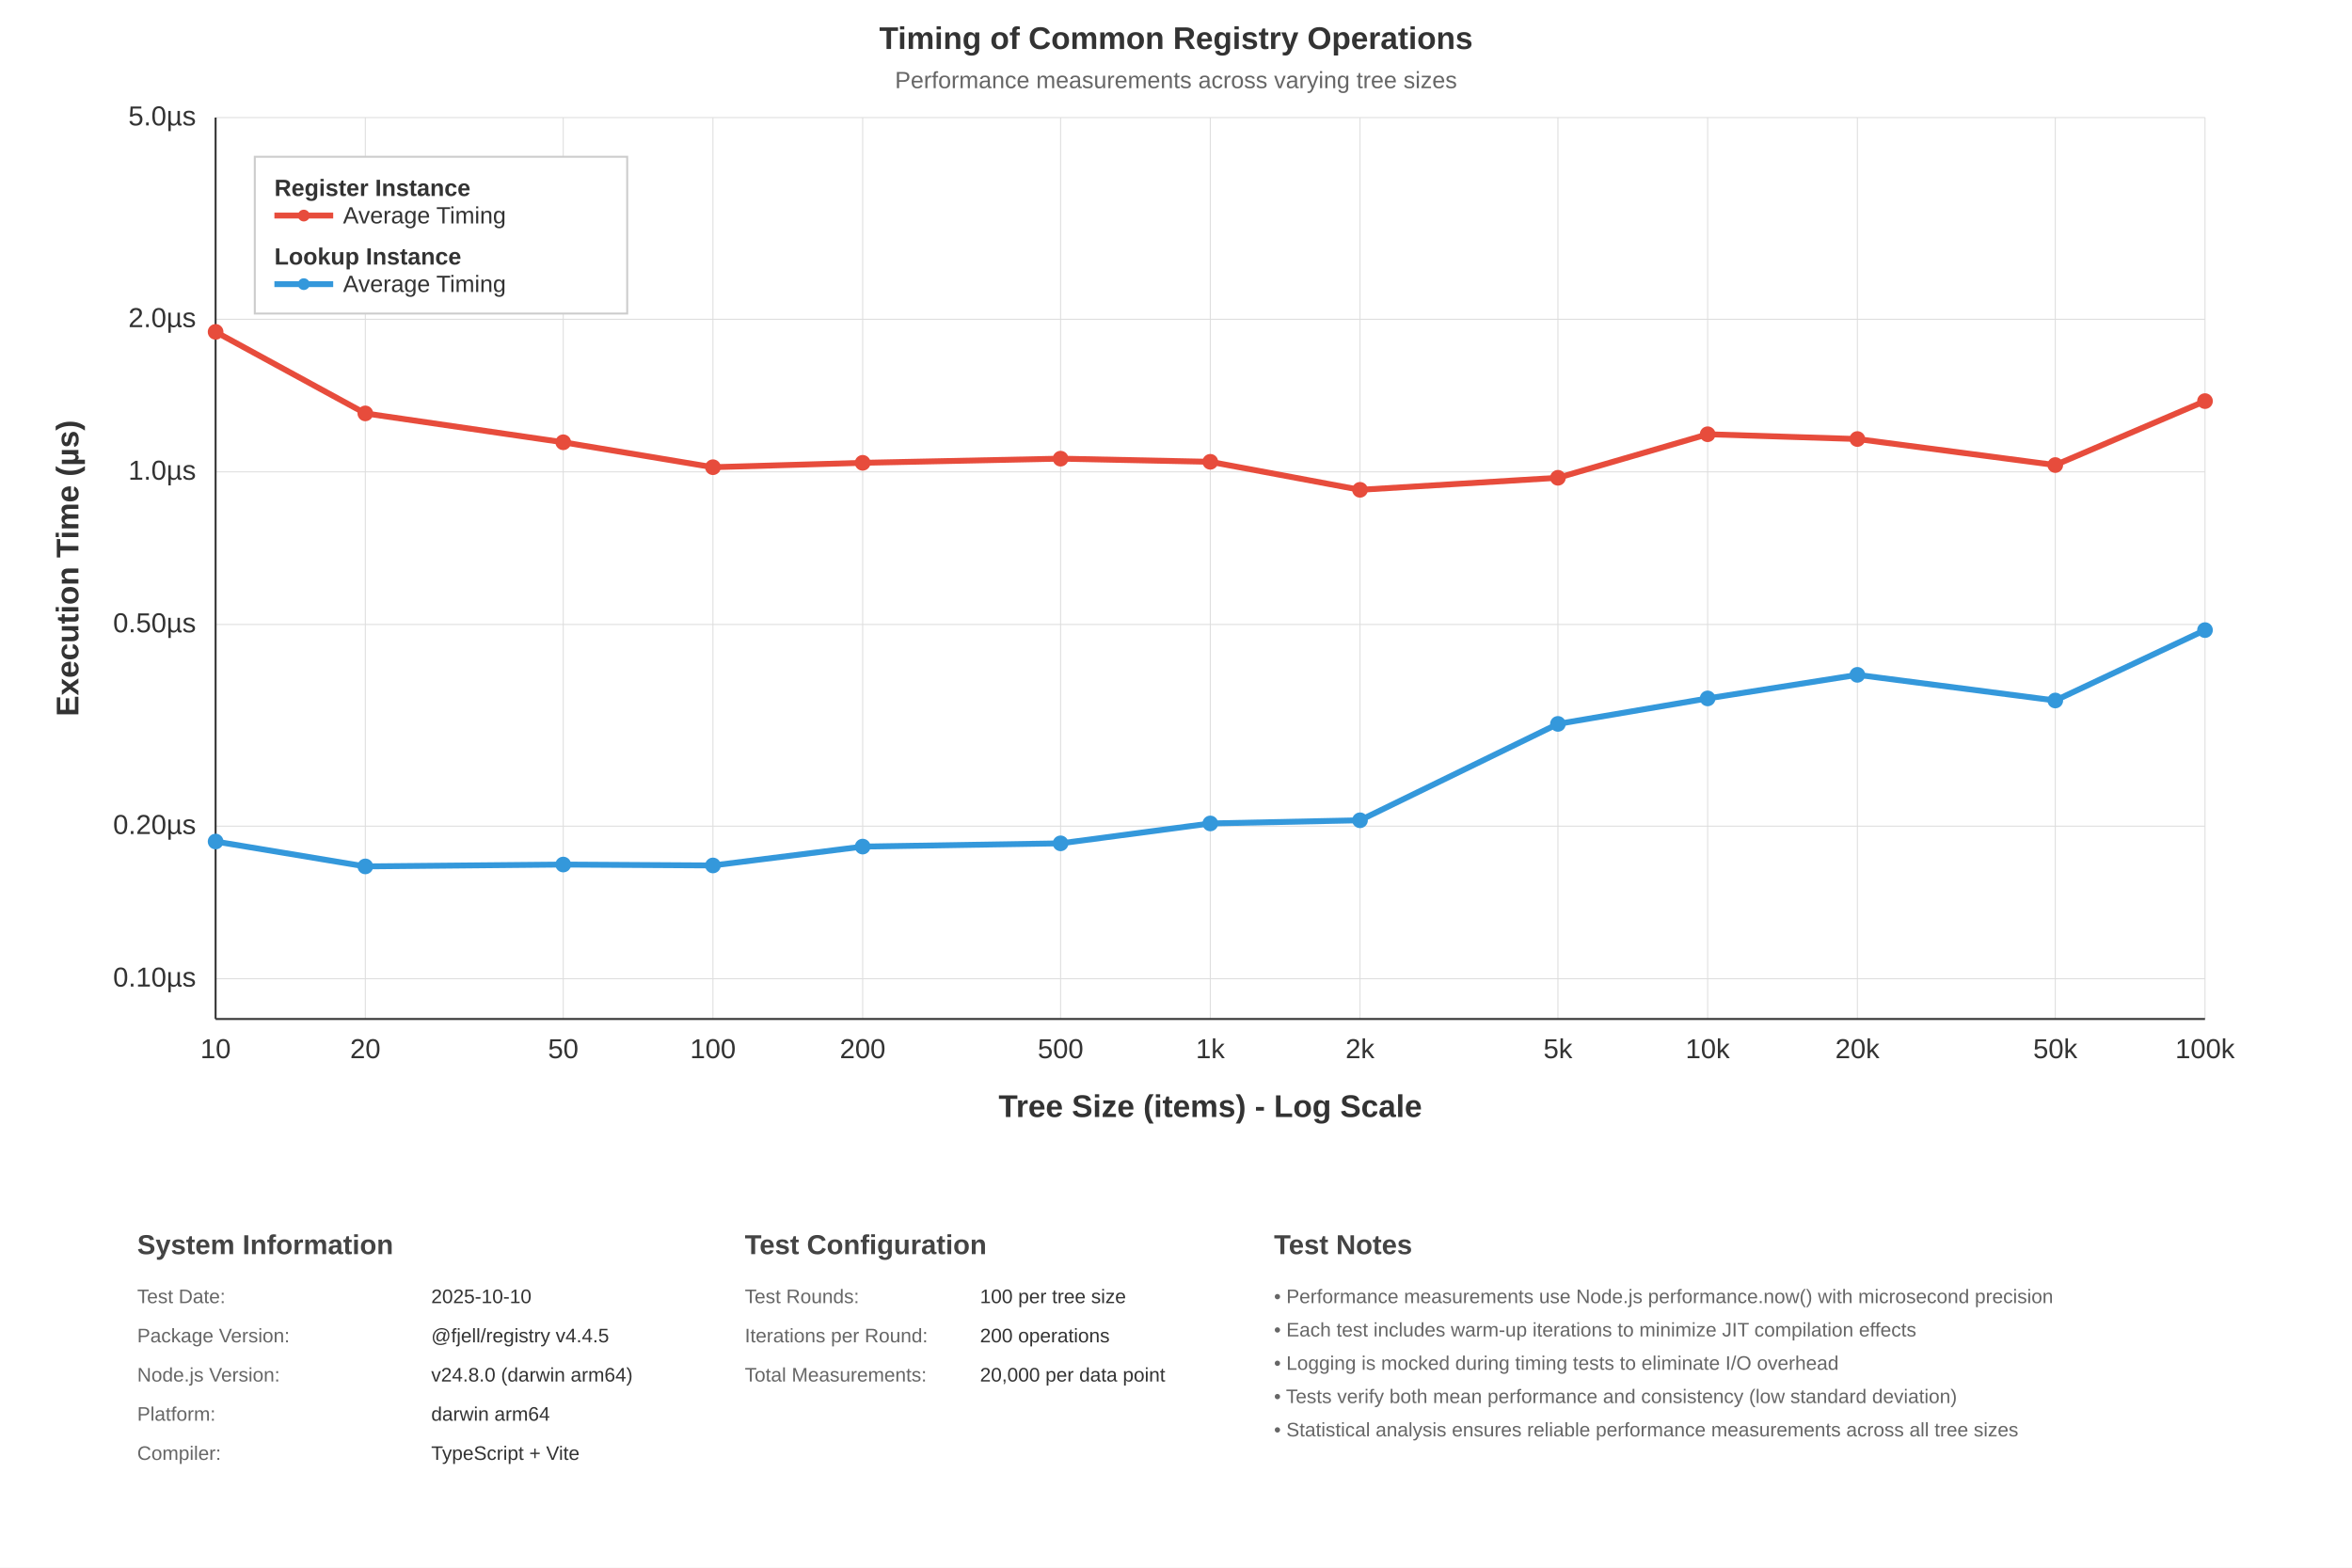
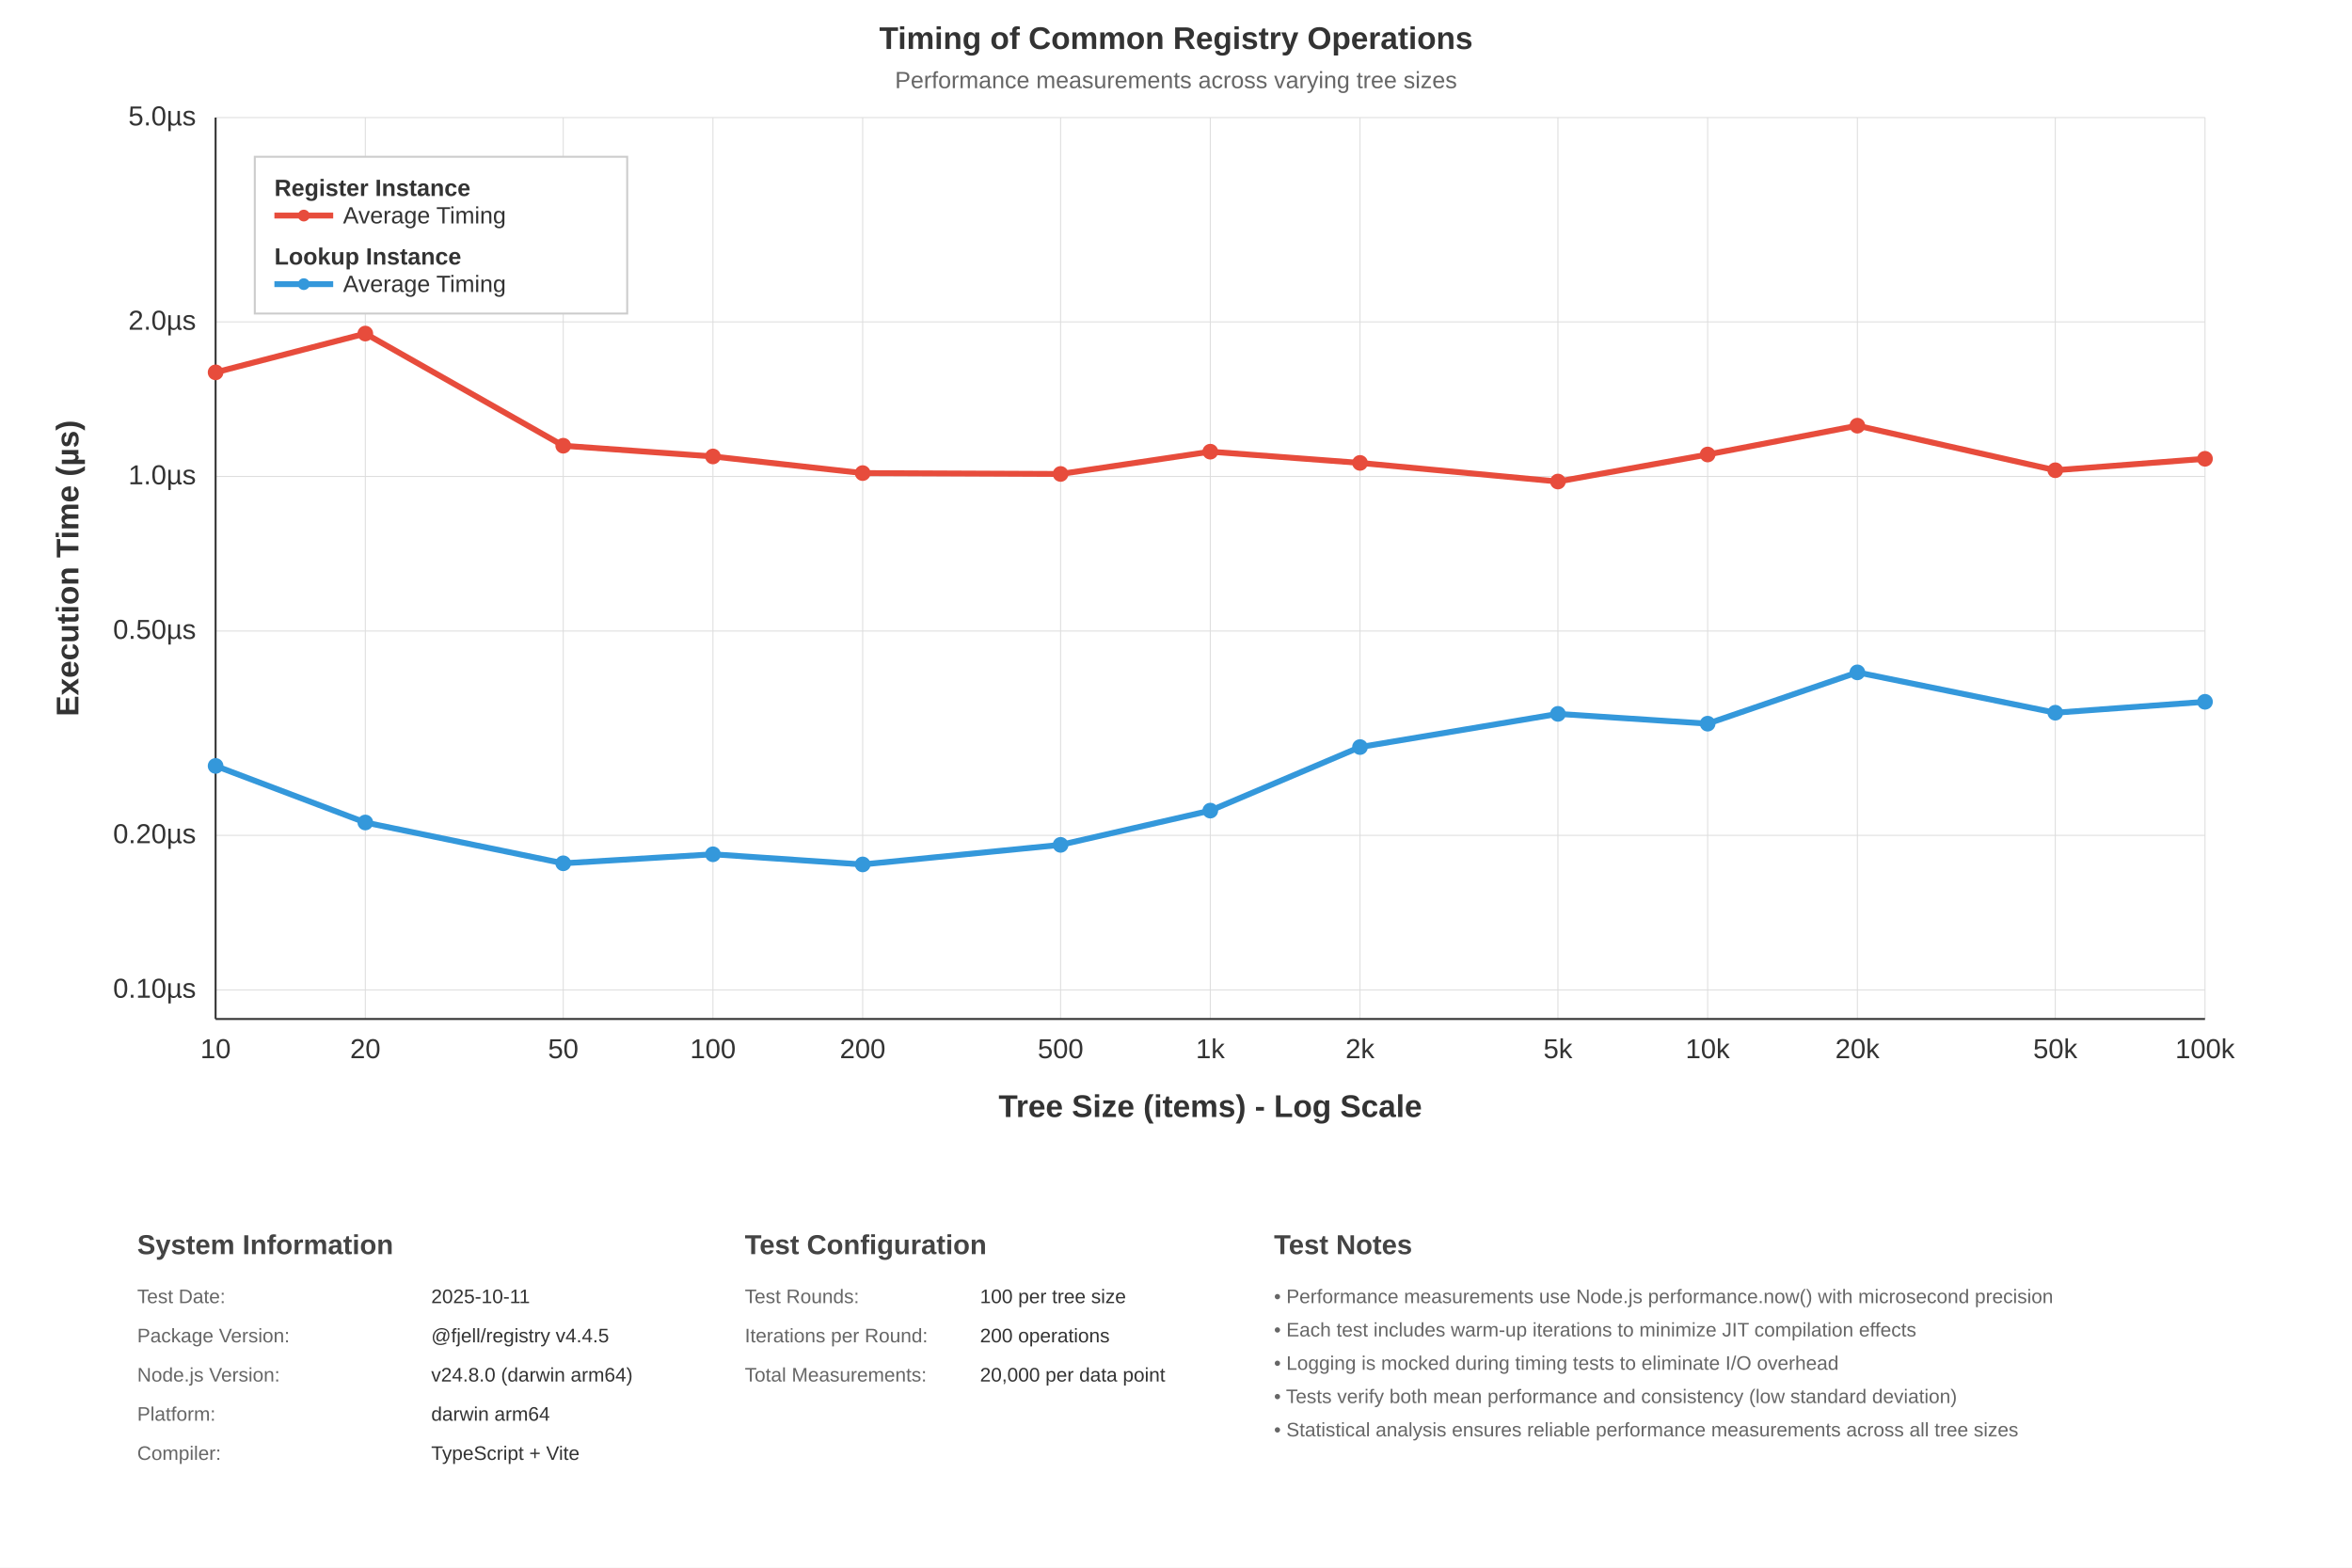
<svg xmlns="http://www.w3.org/2000/svg" width="1200" height="800">
  <style>
    .axis { stroke: #333; stroke-width: 1; }
    .grid { stroke: #ddd; stroke-width: 0.5; }
    .label { font-family: Arial, sans-serif; font-size: 14px; fill: #333; }
    .title { font-family: Arial, sans-serif; font-size: 16px; font-weight: bold; fill: #333; }
    .subtitle { font-family: Arial, sans-serif; font-size: 12px; fill: #666; }
    .register-mean { stroke: #e74c3c; stroke-width: 3; fill: none; }
    .lookup-mean { stroke: #3498db; stroke-width: 3; fill: none; }
    .register-band { fill: rgba(231, 76, 60, 0.2); stroke: #e74c3c; stroke-width: 1; }
    .lookup-band { fill: rgba(52, 152, 219, 0.2); stroke: #3498db; stroke-width: 1; }
    .register-dot { fill: #e74c3c; }
    .lookup-dot { fill: #3498db; }
    .legend { font-family: Arial, sans-serif; font-size: 12px; fill: #333; }
    .axis-title { font-family: Arial, sans-serif; font-size: 16px; font-weight: bold; fill: #333; }
    .metadata-title { font-family: Arial, sans-serif; font-size: 14px; font-weight: bold; fill: #333; }
    .metadata-section { font-family: Arial, sans-serif; font-size: 14px; font-weight: bold; fill: #444; }
    .metadata-label { font-family: Arial, sans-serif; font-size: 10px; fill: #666; }
    .metadata-value { font-family: Arial, sans-serif; font-size: 10px; fill: #333; }
  </style>
  <rect width="1200" height="800" fill="white" />
  <text x="600" y="25" text-anchor="middle" class="title">Timing of Common Registry Operations</text>
  <text x="600" y="45" text-anchor="middle" class="subtitle">Performance measurements across varying tree sizes</text>
  <g transform="translate(110,60)">
-     <line x1="0" y1="439.458" x2="1015" y2="439.458" class="grid" />
-     <text x="-10" y="443.458" text-anchor="end" class="label">0.10µs</text>
-     <line x1="0" y1="361.593" x2="1015" y2="361.593" class="grid" />
-     <text x="-10" y="365.593" text-anchor="end" class="label">0.20µs</text>
-     <line x1="0" y1="258.661" x2="1015" y2="258.661" class="grid" />
-     <text x="-10" y="262.661" text-anchor="end" class="label">0.50µs</text>
-     <line x1="0" y1="180.796" x2="1015" y2="180.796" class="grid" />
-     <text x="-10" y="184.796" text-anchor="end" class="label">1.0µs</text>
-     <line x1="0" y1="102.932" x2="1015" y2="102.932" class="grid" />
-     <text x="-10" y="106.932" text-anchor="end" class="label">2.0µs</text>
+     <line x1="0" y1="445.16" x2="1015" y2="445.16" class="grid" />
+     <text x="-10" y="449.16" text-anchor="end" class="label">0.10µs</text>
+     <line x1="0" y1="366.285" x2="1015" y2="366.285" class="grid" />
+     <text x="-10" y="370.285" text-anchor="end" class="label">0.20µs</text>
+     <line x1="0" y1="262.018" x2="1015" y2="262.018" class="grid" />
+     <text x="-10" y="266.018" text-anchor="end" class="label">0.50µs</text>
+     <line x1="0" y1="183.142" x2="1015" y2="183.142" class="grid" />
+     <text x="-10" y="187.142" text-anchor="end" class="label">1.0µs</text>
+     <line x1="0" y1="104.267" x2="1015" y2="104.267" class="grid" />
+     <text x="-10" y="108.267" text-anchor="end" class="label">2.0µs</text>
    <line x1="0" y1="0" x2="1015" y2="0" class="grid" />
    <text x="-10" y="4" text-anchor="end" class="label">5.0µs</text>
    <line x1="0" y1="0" x2="0" y2="460" class="grid" />
    <text x="0" y="480" text-anchor="middle" class="label">10</text>
    <line x1="76.386" y1="0" x2="76.386" y2="460" class="grid" />
    <text x="76.386" y="480" text-anchor="middle" class="label">20</text>
    <line x1="177.364" y1="0" x2="177.364" y2="460" class="grid" />
    <text x="177.364" y="480" text-anchor="middle" class="label">50</text>
    <line x1="253.75" y1="0" x2="253.75" y2="460" class="grid" />
    <text x="253.75" y="480" text-anchor="middle" class="label">100</text>
    <line x1="330.136" y1="0" x2="330.136" y2="460" class="grid" />
    <text x="330.136" y="480" text-anchor="middle" class="label">200</text>
    <line x1="431.114" y1="0" x2="431.114" y2="460" class="grid" />
    <text x="431.114" y="480" text-anchor="middle" class="label">500</text>
    <line x1="507.5" y1="0" x2="507.5" y2="460" class="grid" />
    <text x="507.5" y="480" text-anchor="middle" class="label">1k</text>
    <line x1="583.886" y1="0" x2="583.886" y2="460" class="grid" />
    <text x="583.886" y="480" text-anchor="middle" class="label">2k</text>
    <line x1="684.864" y1="0" x2="684.864" y2="460" class="grid" />
    <text x="684.864" y="480" text-anchor="middle" class="label">5k</text>
    <line x1="761.25" y1="0" x2="761.25" y2="460" class="grid" />
    <text x="761.25" y="480" text-anchor="middle" class="label">10k</text>
    <line x1="837.636" y1="0" x2="837.636" y2="460" class="grid" />
    <text x="837.636" y="480" text-anchor="middle" class="label">20k</text>
    <line x1="938.614" y1="0" x2="938.614" y2="460" class="grid" />
    <text x="938.614" y="480" text-anchor="middle" class="label">50k</text>
    <line x1="1015" y1="0" x2="1015" y2="460" class="grid" />
    <text x="1015" y="480" text-anchor="middle" class="label">100k</text>
    <line x1="0" y1="0" x2="0" y2="460" class="axis" />
    <line x1="0" y1="460" x2="1015" y2="460" class="axis" />
    <text x="507.5" y="510" text-anchor="middle" class="axis-title">Tree Size (items) - Log Scale</text>
    <text transform="rotate(-90,-70,230)" x="-70" y="230" text-anchor="middle" class="axis-title">Execution Time (µs)</text>
-     <path d="M 0 109.359 L 76.386 150.964 L 177.364 165.695 L 253.75 178.421 L 330.136 176.179 L 431.114 174.055 L 507.5 175.662 L 583.886 189.958 L 684.864 183.813 L 761.25 161.6 L 837.636 164.039 L 938.614 177.317 L 1015 144.684" class="register-mean" />
-     <path d="M 0 369.436 L 76.386 382.135 L 177.364 381.184 L 253.75 381.646 L 330.136 372.02 L 431.114 370.365 L 507.5 360.21 L 583.886 358.596 L 684.864 309.412 L 761.25 296.406 L 837.636 284.375 L 938.614 297.47 L 1015 261.547" class="lookup-mean" />
-     <circle cx="0" cy="109.359" r="4" class="register-dot" />
-     <circle cx="76.386" cy="150.964" r="4" class="register-dot" />
-     <circle cx="177.364" cy="165.695" r="4" class="register-dot" />
-     <circle cx="253.75" cy="178.421" r="4" class="register-dot" />
-     <circle cx="330.136" cy="176.179" r="4" class="register-dot" />
-     <circle cx="431.114" cy="174.055" r="4" class="register-dot" />
-     <circle cx="507.5" cy="175.662" r="4" class="register-dot" />
-     <circle cx="583.886" cy="189.958" r="4" class="register-dot" />
-     <circle cx="684.864" cy="183.813" r="4" class="register-dot" />
-     <circle cx="761.25" cy="161.6" r="4" class="register-dot" />
-     <circle cx="837.636" cy="164.039" r="4" class="register-dot" />
-     <circle cx="938.614" cy="177.317" r="4" class="register-dot" />
-     <circle cx="1015" cy="144.684" r="4" class="register-dot" />
-     <circle cx="0" cy="369.436" r="4" class="lookup-dot" />
-     <circle cx="76.386" cy="382.135" r="4" class="lookup-dot" />
-     <circle cx="177.364" cy="381.184" r="4" class="lookup-dot" />
-     <circle cx="253.75" cy="381.646" r="4" class="lookup-dot" />
-     <circle cx="330.136" cy="372.02" r="4" class="lookup-dot" />
-     <circle cx="431.114" cy="370.365" r="4" class="lookup-dot" />
-     <circle cx="507.5" cy="360.21" r="4" class="lookup-dot" />
-     <circle cx="583.886" cy="358.596" r="4" class="lookup-dot" />
-     <circle cx="684.864" cy="309.412" r="4" class="lookup-dot" />
-     <circle cx="761.25" cy="296.406" r="4" class="lookup-dot" />
-     <circle cx="837.636" cy="284.375" r="4" class="lookup-dot" />
-     <circle cx="938.614" cy="297.47" r="4" class="lookup-dot" />
-     <circle cx="1015" cy="261.547" r="4" class="lookup-dot" />
+     <path d="M 0 130.015 L 76.386 110.223 L 177.364 167.457 L 253.75 172.931 L 330.136 181.424 L 431.114 181.865 L 507.5 170.488 L 583.886 176.223 L 684.864 185.731 L 761.25 171.938 L 837.636 157.227 L 938.614 179.969 L 1015 174.12" class="register-mean" />
+     <path d="M 0 330.854 L 76.386 359.725 L 177.364 380.547 L 253.75 375.947 L 330.136 381.125 L 431.114 371.139 L 507.5 353.661 L 583.886 321.231 L 684.864 304.295 L 761.25 309.293 L 837.636 283.115 L 938.614 303.705 L 1015 298.134" class="lookup-mean" />
+     <circle cx="0" cy="130.015" r="4" class="register-dot" />
+     <circle cx="76.386" cy="110.223" r="4" class="register-dot" />
+     <circle cx="177.364" cy="167.457" r="4" class="register-dot" />
+     <circle cx="253.75" cy="172.931" r="4" class="register-dot" />
+     <circle cx="330.136" cy="181.424" r="4" class="register-dot" />
+     <circle cx="431.114" cy="181.865" r="4" class="register-dot" />
+     <circle cx="507.5" cy="170.488" r="4" class="register-dot" />
+     <circle cx="583.886" cy="176.223" r="4" class="register-dot" />
+     <circle cx="684.864" cy="185.731" r="4" class="register-dot" />
+     <circle cx="761.25" cy="171.938" r="4" class="register-dot" />
+     <circle cx="837.636" cy="157.227" r="4" class="register-dot" />
+     <circle cx="938.614" cy="179.969" r="4" class="register-dot" />
+     <circle cx="1015" cy="174.12" r="4" class="register-dot" />
+     <circle cx="0" cy="330.854" r="4" class="lookup-dot" />
+     <circle cx="76.386" cy="359.725" r="4" class="lookup-dot" />
+     <circle cx="177.364" cy="380.547" r="4" class="lookup-dot" />
+     <circle cx="253.75" cy="375.947" r="4" class="lookup-dot" />
+     <circle cx="330.136" cy="381.125" r="4" class="lookup-dot" />
+     <circle cx="431.114" cy="371.139" r="4" class="lookup-dot" />
+     <circle cx="507.5" cy="353.661" r="4" class="lookup-dot" />
+     <circle cx="583.886" cy="321.231" r="4" class="lookup-dot" />
+     <circle cx="684.864" cy="304.295" r="4" class="lookup-dot" />
+     <circle cx="761.25" cy="309.293" r="4" class="lookup-dot" />
+     <circle cx="837.636" cy="283.115" r="4" class="lookup-dot" />
+     <circle cx="938.614" cy="303.705" r="4" class="lookup-dot" />
+     <circle cx="1015" cy="298.134" r="4" class="lookup-dot" />
    <g transform="translate(20, 20)">
      <rect x="0" y="0" width="190" height="80" fill="white" stroke="#ccc" stroke-width="1" />
      <text x="10" y="20" class="legend" font-weight="bold">Register Instance</text>
      <line x1="10" y1="30" x2="40" y2="30" class="register-mean" />
      <circle cx="25" cy="30" r="3" class="register-dot" />
      <text x="45" y="34" class="legend">Average Timing</text>
      <text x="10" y="55" class="legend" font-weight="bold">Lookup Instance</text>
      <line x1="10" y1="65" x2="40" y2="65" class="lookup-mean" />
      <circle cx="25" cy="65" r="3" class="lookup-dot" />
      <text x="45" y="69" class="legend">Average Timing</text>
    </g>
  </g>
  <g transform="translate(50, 620)">
    <g transform="translate(20, 20)">
      <text x="0" y="0" class="metadata-section">System Information</text>
      <text x="0" y="25" class="metadata-label">Test Date:</text>
-       <text x="150" y="25" class="metadata-value">2025-10-10</text>
+       <text x="150" y="25" class="metadata-value">2025-10-11</text>
      <text x="0" y="45" class="metadata-label">Package Version:</text>
      <text x="150" y="45" class="metadata-value">@fjell/registry v4.4.5</text>
      <text x="0" y="65" class="metadata-label">Node.js Version:</text>
      <text x="150" y="65" class="metadata-value">v24.8.0 (darwin arm64)</text>
      <text x="0" y="85" class="metadata-label">Platform:</text>
      <text x="150" y="85" class="metadata-value">darwin arm64</text>
      <text x="0" y="105" class="metadata-label">Compiler:</text>
      <text x="150" y="105" class="metadata-value">TypeScript + Vite</text>
    </g>
    <g transform="translate(330, 20)">
      <text x="0" y="0" class="metadata-section">Test Configuration</text>
      <text x="0" y="25" class="metadata-label">Test Rounds:</text>
      <text x="120" y="25" class="metadata-value">100 per tree size</text>
      <text x="0" y="45" class="metadata-label">Iterations per Round:</text>
      <text x="120" y="45" class="metadata-value">200 operations</text>
      <text x="0" y="65" class="metadata-label">Total Measurements:</text>
      <text x="120" y="65" class="metadata-value">20,000 per data point</text>
    </g>
    <g transform="translate(600, 20)">
      <text x="0" y="0" class="metadata-section">Test Notes</text>
      <text x="0" y="25" class="metadata-label">• Performance measurements use Node.js performance.now() with microsecond precision</text>
      <text x="0" y="42" class="metadata-label">• Each test includes warm-up iterations to minimize JIT compilation effects</text>
      <text x="0" y="59" class="metadata-label">• Logging is mocked during timing tests to eliminate I/O overhead</text>
      <text x="0" y="76" class="metadata-label">• Tests verify both mean performance and consistency (low standard deviation)</text>
      <text x="0" y="93" class="metadata-label">• Statistical analysis ensures reliable performance measurements across all tree sizes</text>
    </g>
  </g>
</svg>
